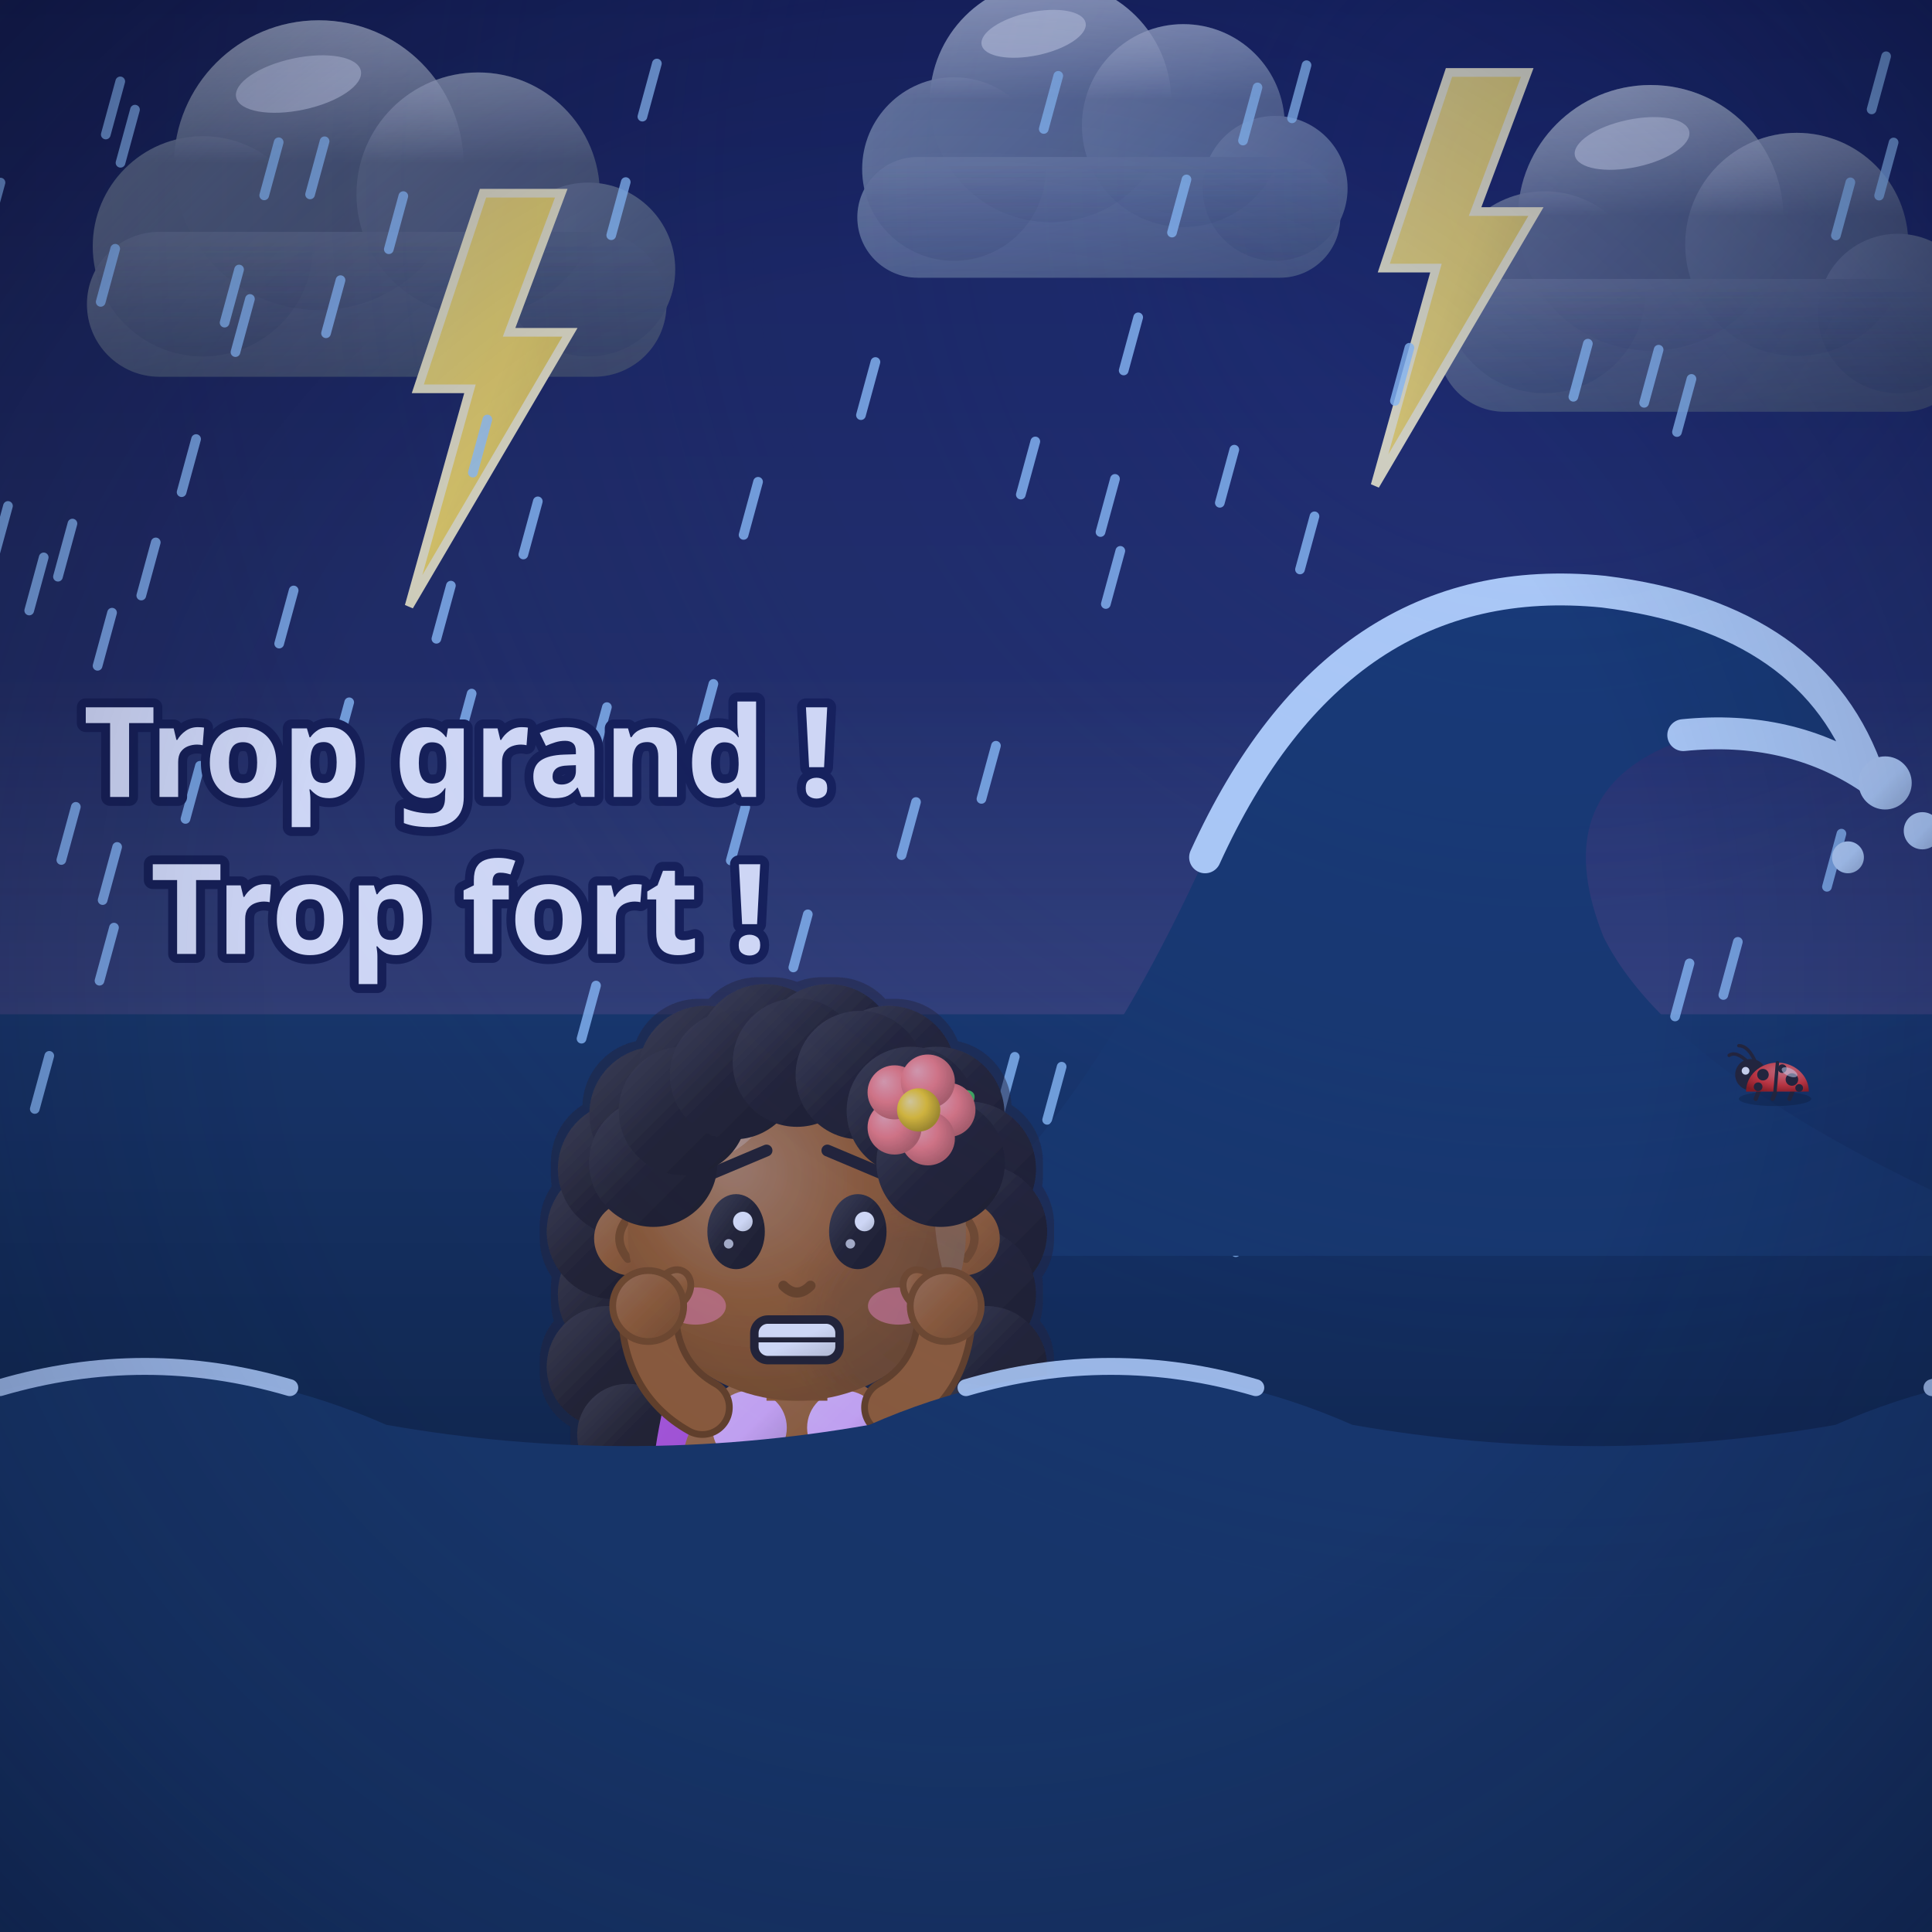
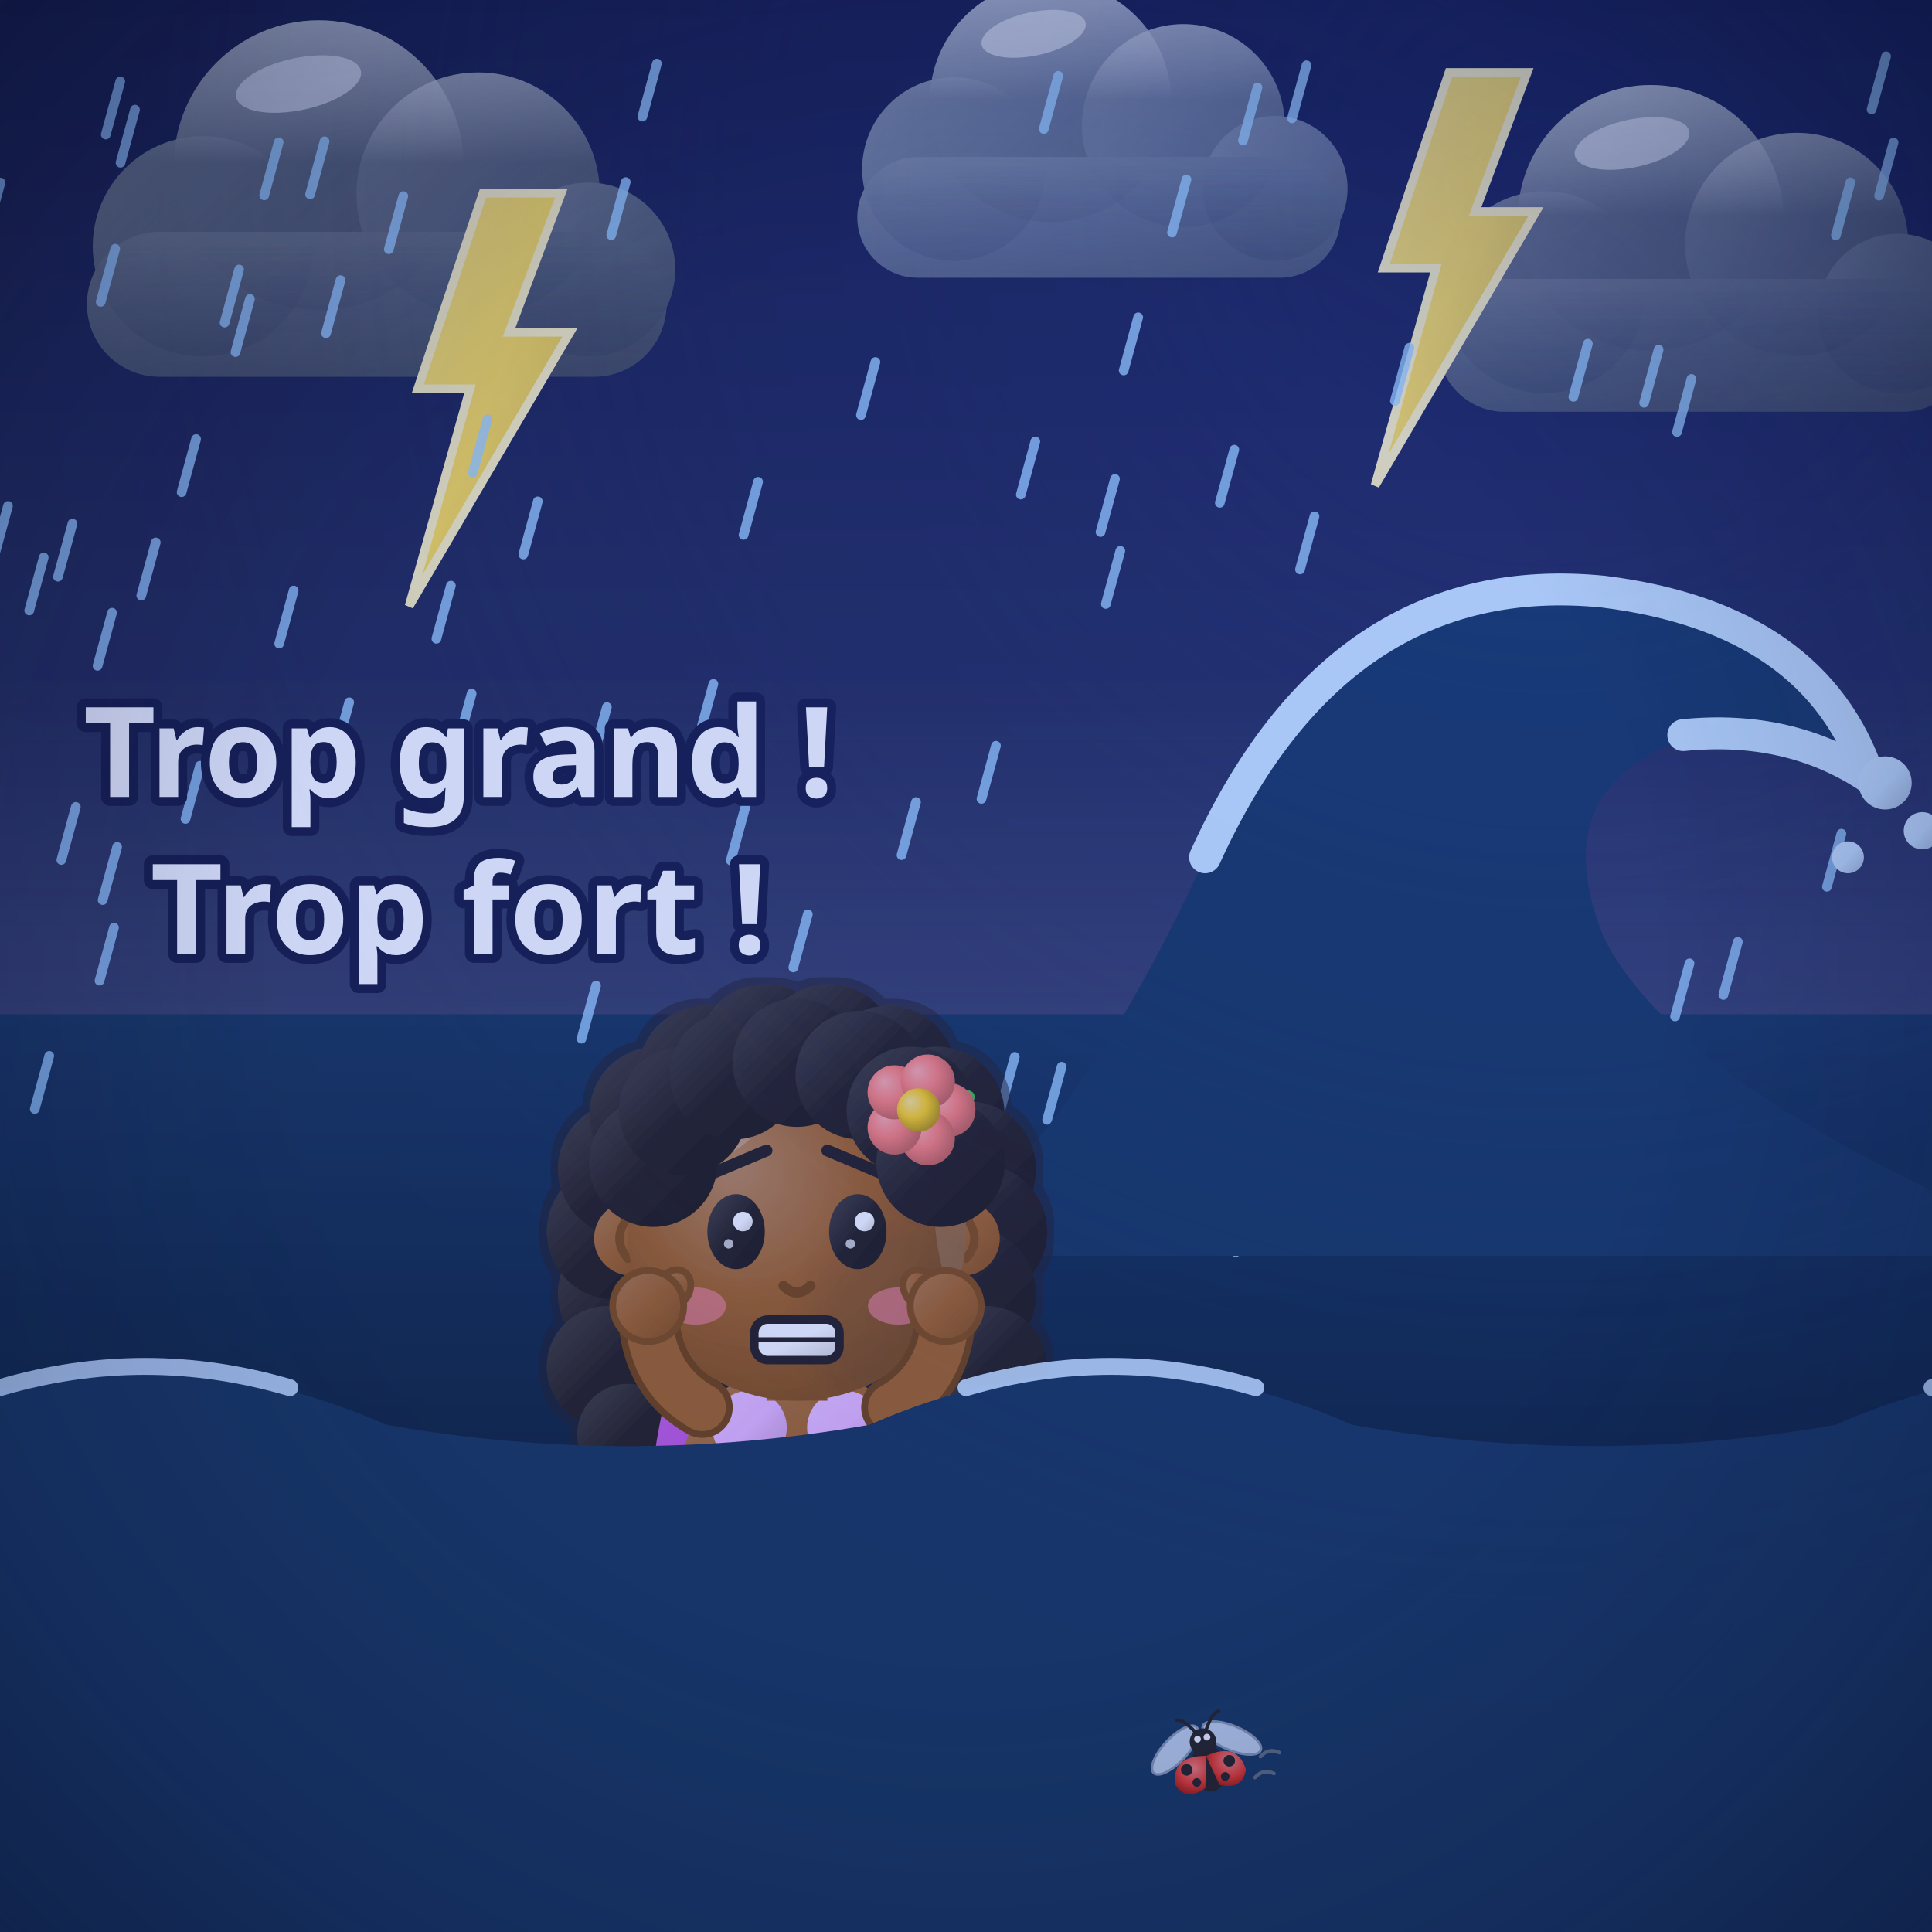
<svg xmlns="http://www.w3.org/2000/svg" viewBox="0 0 800 800" width="800" height="800">
  <defs>
    <linearGradient id="d51" x1="0" y1="0" x2="0" y2="1">
      <stop offset="0" stop-color="#1b2559" />
      <stop offset="0.5" stop-color="#2e3b6e" />
      <stop offset="1" stop-color="#3b4a7d" />
    </linearGradient>
    <linearGradient id="d52" x1="0" y1="0" x2="0" y2="1">
      <stop offset="0" stop-color="#1d3f6e" />
      <stop offset="1" stop-color="#0b1d38" />
    </linearGradient>
    <linearGradient id="vol0044542" x1="0" y1="0" x2="1" y2="1">
      <stop offset="0" stop-color="#ffffff" />
      <stop offset="0.5" stop-color="#fff" />
      <stop offset="1" stop-color="#d6d6d6" />
    </linearGradient>
    <linearGradient id="vol071dd9b" x1="0" y1="0" x2="1" y2="1">
      <stop offset="0" stop-color="#c867e0" />
      <stop offset="0.5" stop-color="#be4bdb" />
      <stop offset="1" stop-color="#9f3fb7" />
    </linearGradient>
    <radialGradient id="vol0786585" cx="0.4" cy="0.3" r="0.8">
      <stop offset="0" stop-color="#ff8787" />
      <stop offset="0.6" stop-color="#f03e3e" />
      <stop offset="1" stop-color="#a61e1e" />
    </radialGradient>
    <linearGradient id="vol0faf7e7" x1="0" y1="-68" x2="0" y2="55" gradientUnits="userSpaceOnUse">
      <stop offset="0" stop-color="#ffffff" stop-opacity="0.5" />
      <stop offset="0.4" stop-color="#ffffff" stop-opacity="0" />
      <stop offset="0.62" stop-color="#1c2a52" stop-opacity="0" />
      <stop offset="1" stop-color="#1c2a52" stop-opacity="0.16" />
    </linearGradient>
    <radialGradient id="vol22f2924" cx="0.4" cy="0.4" r="0.6" fx="0.3" fy="0.3">
      <stop offset="0" stop-color="#ffe99d" />
      <stop offset="0.55" stop-color="#ffd43b" />
      <stop offset="1" stop-color="#bf9f2c" />
    </radialGradient>
    <linearGradient id="vol38c8b34" x1="0" y1="0" x2="1" y2="1">
      <stop offset="0" stop-color="#4c4c59" />
      <stop offset="0.5" stop-color="#2b2b3a" />
      <stop offset="1" stop-color="#242430" />
    </linearGradient>
    <radialGradient id="vol39543c1" cx="0.5" cy="0.5" r="0.5">
      <stop offset="0" stop-color="#1c2a52" stop-opacity="0.095" />
      <stop offset="0.62" stop-color="#1c2a52" stop-opacity="0.084" />
      <stop offset="1" stop-color="#1c2a52" stop-opacity="0" />
    </radialGradient>
    <radialGradient id="vol44d12ae" cx="0.5" cy="0.5" r="0.7">
      <stop offset="0.5" stop-color="#060b24" stop-opacity="0" />
      <stop offset="0.8" stop-color="#060b24" stop-opacity="0.189" />
      <stop offset="1" stop-color="#060b24" stop-opacity="0.42" />
    </radialGradient>
    <linearGradient id="vol735366f" x1="0" y1="0" x2="1" y2="1">
      <stop offset="0" stop-color="#f0c8fa" />
      <stop offset="0.5" stop-color="#eebefa" />
      <stop offset="1" stop-color="#c79fd2" />
    </linearGradient>
    <linearGradient id="vol849d214" x1="0" y1="0" x2="1" y2="1">
      <stop offset="0" stop-color="#838fa6" />
      <stop offset="0.5" stop-color="#6c7a96" />
      <stop offset="1" stop-color="#5a667e" />
    </linearGradient>
    <linearGradient id="vol88cbe44" x1="0" y1="0" x2="1" y2="1">
      <stop offset="0" stop-color="#ffe47e" />
      <stop offset="0.5" stop-color="#ffe066" />
      <stop offset="1" stop-color="#d6bc55" />
    </linearGradient>
    <radialGradient id="volb09a5be" cx="0.4" cy="0.4" r="0.6" fx="0.3" fy="0.3">
      <stop offset="0" stop-color="#ffb1b1" />
      <stop offset="0.55" stop-color="#ff8787" />
      <stop offset="1" stop-color="#cc6c6c" />
    </radialGradient>
    <linearGradient id="volb656bcb" x1="0" y1="0" x2="0" y2="1">
      <stop offset="0.35" stop-color="#8992b1" stop-opacity="0" />
      <stop offset="0.75" stop-color="#8992b1" stop-opacity="0.35" />
      <stop offset="1" stop-color="#8992b1" stop-opacity="0.1" />
    </linearGradient>
    <radialGradient id="volcb17dbb" cx="0.8" cy="0.1" r="0.8">
      <stop offset="0" stop-color="#91a7ff" stop-opacity="0.35" />
      <stop offset="0.55" stop-color="#91a7ff" stop-opacity="0.158" />
      <stop offset="1" stop-color="#91a7ff" stop-opacity="0" />
    </radialGradient>
    <linearGradient id="volcd31d6e" x1="0" y1="0" x2="1" y2="1">
      <stop offset="0" stop-color="#b5815d" />
      <stop offset="0.5" stop-color="#a86a3f" />
      <stop offset="1" stop-color="#8d5934" />
    </linearGradient>
    <linearGradient id="voldf499f5" x1="0" y1="0" x2="1" y2="1">
      <stop offset="0" stop-color="#d7eeff" />
      <stop offset="0.5" stop-color="#d0ebff" />
      <stop offset="1" stop-color="#aec5d6" />
    </linearGradient>
    <linearGradient id="vole143ec3" x1="0" y1="0" x2="1" y2="1">
      <stop offset="0" stop-color="#6cd67e" />
      <stop offset="0.5" stop-color="#51cf66" />
      <stop offset="1" stop-color="#44ad55" />
    </linearGradient>
    <linearGradient id="vole3ca216" x1="0" y1="0" x2="1" y2="1">
      <stop offset="0" stop-color="#767f91" />
      <stop offset="0.5" stop-color="#5c677d" />
      <stop offset="1" stop-color="#4d5669" />
    </linearGradient>
    <radialGradient id="volec2428a" cx="0.4" cy="0.4" r="0.6" fx="0.3" fy="0.3">
      <stop offset="0" stop-color="#bd8f6f" />
      <stop offset="0.55" stop-color="#a86a3f" />
      <stop offset="1" stop-color="#8d5934" />
    </radialGradient>
  </defs>
  <rect x="0" y="0" width="800" height="800" fill="url(#d51)" />
  <rect x="0" y="0" width="800" height="800" fill="url(#volb656bcb)" />
  <g transform="translate(150 90) scale(1.2 1.2)">
    <g>
      <circle cx="-55" cy="10" r="38" fill="url(#vole3ca216)" />
      <circle cx="-15" cy="-18" r="50" fill="url(#vole3ca216)" />
      <circle cx="40" cy="-8" r="42" fill="url(#vole3ca216)" />
      <circle cx="78" cy="18" r="30" fill="url(#vole3ca216)" />
      <rect x="-95" y="5" width="200" height="50" rx="25" fill="url(#vole3ca216)" />
      <circle cx="-55" cy="10" r="38" fill="url(#vol0faf7e7)" />
      <circle cx="-15" cy="-18" r="50" fill="url(#vol0faf7e7)" />
      <circle cx="40" cy="-8" r="42" fill="url(#vol0faf7e7)" />
      <circle cx="78" cy="18" r="30" fill="url(#vol0faf7e7)" />
      <rect x="-95" y="5" width="200" height="50" rx="25" fill="url(#vol0faf7e7)" />
      <ellipse cx="-22" cy="-46" rx="22" ry="9" fill="#ffffff" transform="rotate(-12 -22 -46)" opacity="0.55" />
    </g>
  </g>
  <g transform="translate(450 60)">
    <g>
      <circle cx="-55" cy="10" r="38" fill="url(#vol849d214)" />
      <circle cx="-15" cy="-18" r="50" fill="url(#vol849d214)" />
      <circle cx="40" cy="-8" r="42" fill="url(#vol849d214)" />
      <circle cx="78" cy="18" r="30" fill="url(#vol849d214)" />
      <rect x="-95" y="5" width="200" height="50" rx="25" fill="url(#vol849d214)" />
      <circle cx="-55" cy="10" r="38" fill="url(#vol0faf7e7)" />
      <circle cx="-15" cy="-18" r="50" fill="url(#vol0faf7e7)" />
      <circle cx="40" cy="-8" r="42" fill="url(#vol0faf7e7)" />
      <circle cx="78" cy="18" r="30" fill="url(#vol0faf7e7)" />
      <rect x="-95" y="5" width="200" height="50" rx="25" fill="url(#vol0faf7e7)" />
      <ellipse cx="-22" cy="-46" rx="22" ry="9" fill="#ffffff" transform="rotate(-12 -22 -46)" opacity="0.55" />
    </g>
  </g>
  <g transform="translate(700 110) scale(1.1 1.1)">
    <g>
      <circle cx="-55" cy="10" r="38" fill="url(#vole3ca216)" />
      <circle cx="-15" cy="-18" r="50" fill="url(#vole3ca216)" />
      <circle cx="40" cy="-8" r="42" fill="url(#vole3ca216)" />
      <circle cx="78" cy="18" r="30" fill="url(#vole3ca216)" />
      <rect x="-95" y="5" width="200" height="50" rx="25" fill="url(#vole3ca216)" />
      <circle cx="-55" cy="10" r="38" fill="url(#vol0faf7e7)" />
      <circle cx="-15" cy="-18" r="50" fill="url(#vol0faf7e7)" />
      <circle cx="40" cy="-8" r="42" fill="url(#vol0faf7e7)" />
      <circle cx="78" cy="18" r="30" fill="url(#vol0faf7e7)" />
      <rect x="-95" y="5" width="200" height="50" rx="25" fill="url(#vol0faf7e7)" />
      <ellipse cx="-22" cy="-46" rx="22" ry="9" fill="#ffffff" transform="rotate(-12 -22 -46)" opacity="0.55" />
    </g>
  </g>
  <g transform="translate(600 30) scale(0.9 0.9)">
    <polygon points="0,0 -30,90 -6,90 -34,190 40,64 12,64 36,0" fill="url(#vol88cbe44)" stroke="#fff3bf" stroke-width="4" />
  </g>
  <g transform="translate(200 80) scale(0.9 0.9)">
    <polygon points="0,0 -30,90 -6,90 -34,190 40,64 12,64 36,0" fill="url(#vol88cbe44)" stroke="#fff3bf" stroke-width="4" />
  </g>
  <rect x="0" y="420" width="800" height="380" fill="url(#d52)" />
  <line x1="259.1" y1="75.4" x2="253.1" y2="97.4" stroke="#a5d8ff" stroke-width="4" stroke-linecap="round" opacity="0.8" />
  <line x1="520.7" y1="36.2" x2="514.7" y2="58.2" stroke="#a5d8ff" stroke-width="4" stroke-linecap="round" opacity="0.8" />
  <line x1="428.7" y1="182.8" x2="422.7" y2="204.8" stroke="#a5d8ff" stroke-width="4" stroke-linecap="round" opacity="0.8" />
  <line x1="46.4" y1="253.7" x2="40.4" y2="275.7" stroke="#a5d8ff" stroke-width="4" stroke-linecap="round" opacity="0.8" />
  <line x1="30" y1="216.8" x2="24" y2="238.8" stroke="#a5d8ff" stroke-width="4" stroke-linecap="round" opacity="0.8" />
  <line x1="55.9" y1="45.4" x2="49.9" y2="67.4" stroke="#a5d8ff" stroke-width="4" stroke-linecap="round" opacity="0.8" />
  <line x1="339.6" y1="413.4" x2="333.6" y2="435.4" stroke="#a5d8ff" stroke-width="4" stroke-linecap="round" opacity="0.8" />
  <line x1="99" y1="111.6" x2="93" y2="133.6" stroke="#a5d8ff" stroke-width="4" stroke-linecap="round" opacity="0.8" />
  <line x1="501.9" y1="473.9" x2="495.9" y2="495.9" stroke="#a5d8ff" stroke-width="4" stroke-linecap="round" opacity="0.8" />
  <line x1="461.7" y1="198.3" x2="455.7" y2="220.3" stroke="#a5d8ff" stroke-width="4" stroke-linecap="round" opacity="0.8" />
  <line x1="781" y1="23.3" x2="775" y2="45.3" stroke="#a5d8ff" stroke-width="4" stroke-linecap="round" opacity="0.8" />
  <line x1="686.8" y1="144.8" x2="680.8" y2="166.8" stroke="#a5d8ff" stroke-width="4" stroke-linecap="round" opacity="0.8" />
  <line x1="115.4" y1="58.9" x2="109.4" y2="80.9" stroke="#a5d8ff" stroke-width="4" stroke-linecap="round" opacity="0.8" />
  <line x1="246.8" y1="408.1" x2="240.8" y2="430.1" stroke="#a5d8ff" stroke-width="4" stroke-linecap="round" opacity="0.8" />
  <line x1="144.6" y1="290.8" x2="138.6" y2="312.8" stroke="#a5d8ff" stroke-width="4" stroke-linecap="round" opacity="0.8" />
  <line x1="511.1" y1="186.2" x2="505.1" y2="208.2" stroke="#a5d8ff" stroke-width="4" stroke-linecap="round" opacity="0.8" />
  <line x1="438.2" y1="31.4" x2="432.2" y2="53.4" stroke="#a5d8ff" stroke-width="4" stroke-linecap="round" opacity="0.8" />
  <line x1="47.7" y1="103" x2="41.7" y2="125" stroke="#a5d8ff" stroke-width="4" stroke-linecap="round" opacity="0.8" />
  <line x1="544.3" y1="213.8" x2="538.3" y2="235.8" stroke="#a5d8ff" stroke-width="4" stroke-linecap="round" opacity="0.8" />
  <line x1="251.3" y1="292.8" x2="245.3" y2="314.8" stroke="#a5d8ff" stroke-width="4" stroke-linecap="round" opacity="0.8" />
  <line x1="362.5" y1="149.9" x2="356.5" y2="171.9" stroke="#a5d8ff" stroke-width="4" stroke-linecap="round" opacity="0.8" />
  <line x1="635.5" y1="349.5" x2="629.5" y2="371.5" stroke="#a5d8ff" stroke-width="4" stroke-linecap="round" opacity="0.8" />
  <line x1="195.3" y1="287.2" x2="189.3" y2="309.2" stroke="#a5d8ff" stroke-width="4" stroke-linecap="round" opacity="0.8" />
  <line x1="420.2" y1="437.6" x2="414.2" y2="459.6" stroke="#a5d8ff" stroke-width="4" stroke-linecap="round" opacity="0.8" />
  <line x1="583.6" y1="144" x2="577.6" y2="166" stroke="#a5d8ff" stroke-width="4" stroke-linecap="round" opacity="0.8" />
  <line x1="784.1" y1="59" x2="778.1" y2="81" stroke="#a5d8ff" stroke-width="4" stroke-linecap="round" opacity="0.8" />
  <line x1="334.5" y1="378.6" x2="328.5" y2="400.6" stroke="#a5d8ff" stroke-width="4" stroke-linecap="round" opacity="0.8" />
  <line x1="121.6" y1="244.5" x2="115.6" y2="266.5" stroke="#a5d8ff" stroke-width="4" stroke-linecap="round" opacity="0.8" />
  <line x1="31.4" y1="334.1" x2="25.4" y2="356.1" stroke="#a5d8ff" stroke-width="4" stroke-linecap="round" opacity="0.8" />
  <line x1="611.7" y1="286.5" x2="605.7" y2="308.5" stroke="#a5d8ff" stroke-width="4" stroke-linecap="round" opacity="0.8" />
  <line x1="700.4" y1="156.9" x2="694.4" y2="178.9" stroke="#a5d8ff" stroke-width="4" stroke-linecap="round" opacity="0.8" />
  <line x1="556.2" y1="297.2" x2="550.2" y2="319.2" stroke="#a5d8ff" stroke-width="4" stroke-linecap="round" opacity="0.8" />
  <line x1="463.9" y1="228.1" x2="457.9" y2="250.1" stroke="#a5d8ff" stroke-width="4" stroke-linecap="round" opacity="0.8" />
  <line x1="672" y1="472.3" x2="666" y2="494.3" stroke="#a5d8ff" stroke-width="4" stroke-linecap="round" opacity="0.8" />
  <line x1="379.3" y1="332.1" x2="373.3" y2="354.1" stroke="#a5d8ff" stroke-width="4" stroke-linecap="round" opacity="0.8" />
  <line x1="48.5" y1="350.7" x2="42.5" y2="372.7" stroke="#a5d8ff" stroke-width="4" stroke-linecap="round" opacity="0.8" />
  <line x1="517.7" y1="496.5" x2="511.7" y2="518.5" stroke="#a5d8ff" stroke-width="4" stroke-linecap="round" opacity="0.8" />
  <line x1="657.5" y1="142.3" x2="651.5" y2="164.3" stroke="#a5d8ff" stroke-width="4" stroke-linecap="round" opacity="0.8" />
  <line x1="308.6" y1="334.3" x2="302.6" y2="356.3" stroke="#a5d8ff" stroke-width="4" stroke-linecap="round" opacity="0.8" />
  <line x1="18.1" y1="230.8" x2="12.1" y2="252.8" stroke="#a5d8ff" stroke-width="4" stroke-linecap="round" opacity="0.8" />
  <line x1="134.4" y1="58.5" x2="128.4" y2="80.5" stroke="#a5d8ff" stroke-width="4" stroke-linecap="round" opacity="0.8" />
  <line x1="47.2" y1="384.1" x2="41.2" y2="406.1" stroke="#a5d8ff" stroke-width="4" stroke-linecap="round" opacity="0.8" />
  <line x1="103.5" y1="123.8" x2="97.5" y2="145.8" stroke="#a5d8ff" stroke-width="4" stroke-linecap="round" opacity="0.8" />
  <line x1="312.8" y1="435.7" x2="306.8" y2="457.7" stroke="#a5d8ff" stroke-width="4" stroke-linecap="round" opacity="0.8" />
  <line x1="64.5" y1="224.6" x2="58.5" y2="246.6" stroke="#a5d8ff" stroke-width="4" stroke-linecap="round" opacity="0.8" />
  <line x1="439.6" y1="441.7" x2="433.6" y2="463.7" stroke="#a5d8ff" stroke-width="4" stroke-linecap="round" opacity="0.8" />
  <line x1="655.4" y1="432" x2="649.4" y2="454" stroke="#a5d8ff" stroke-width="4" stroke-linecap="round" opacity="0.8" />
  <line x1="222.7" y1="207.6" x2="216.7" y2="229.6" stroke="#a5d8ff" stroke-width="4" stroke-linecap="round" opacity="0.8" />
  <line x1="287" y1="442.1" x2="281" y2="464.1" stroke="#a5d8ff" stroke-width="4" stroke-linecap="round" opacity="0.8" />
  <line x1="766.2" y1="75.5" x2="760.2" y2="97.5" stroke="#a5d8ff" stroke-width="4" stroke-linecap="round" opacity="0.8" />
  <line x1="141" y1="116" x2="135" y2="138" stroke="#a5d8ff" stroke-width="4" stroke-linecap="round" opacity="0.8" />
  <line x1="186.7" y1="242.5" x2="180.7" y2="264.5" stroke="#a5d8ff" stroke-width="4" stroke-linecap="round" opacity="0.8" />
  <line x1="471.3" y1="131.4" x2="465.3" y2="153.4" stroke="#a5d8ff" stroke-width="4" stroke-linecap="round" opacity="0.8" />
  <line x1="3.3" y1="209.5" x2="-2.7" y2="231.5" stroke="#a5d8ff" stroke-width="4" stroke-linecap="round" opacity="0.8" />
  <line x1="295.4" y1="283.2" x2="289.4" y2="305.2" stroke="#a5d8ff" stroke-width="4" stroke-linecap="round" opacity="0.8" />
  <line x1="762.5" y1="345.2" x2="756.5" y2="367.2" stroke="#a5d8ff" stroke-width="4" stroke-linecap="round" opacity="0.8" />
  <line x1="412.4" y1="308.8" x2="406.4" y2="330.8" stroke="#a5d8ff" stroke-width="4" stroke-linecap="round" opacity="0.8" />
  <line x1="541" y1="27" x2="535" y2="49" stroke="#a5d8ff" stroke-width="4" stroke-linecap="round" opacity="0.8" />
  <line x1="719.6" y1="390" x2="713.6" y2="412" stroke="#a5d8ff" stroke-width="4" stroke-linecap="round" opacity="0.8" />
  <line x1="699.6" y1="398.9" x2="693.6" y2="420.9" stroke="#a5d8ff" stroke-width="4" stroke-linecap="round" opacity="0.8" />
  <line x1="313.9" y1="199.5" x2="307.9" y2="221.5" stroke="#a5d8ff" stroke-width="4" stroke-linecap="round" opacity="0.8" />
  <line x1="82.8" y1="317.1" x2="76.8" y2="339.1" stroke="#a5d8ff" stroke-width="4" stroke-linecap="round" opacity="0.8" />
  <line x1="49.8" y1="33.7" x2="43.8" y2="55.7" stroke="#a5d8ff" stroke-width="4" stroke-linecap="round" opacity="0.8" />
  <line x1="167" y1="81.2" x2="161" y2="103.2" stroke="#a5d8ff" stroke-width="4" stroke-linecap="round" opacity="0.8" />
  <line x1="272" y1="26.3" x2="266" y2="48.3" stroke="#a5d8ff" stroke-width="4" stroke-linecap="round" opacity="0.8" />
  <line x1="0.2" y1="75.6" x2="-5.8" y2="97.6" stroke="#a5d8ff" stroke-width="4" stroke-linecap="round" opacity="0.8" />
  <line x1="81.2" y1="181.8" x2="75.2" y2="203.8" stroke="#a5d8ff" stroke-width="4" stroke-linecap="round" opacity="0.8" />
  <line x1="20.4" y1="437.2" x2="14.4" y2="459.2" stroke="#a5d8ff" stroke-width="4" stroke-linecap="round" opacity="0.8" />
  <line x1="491.3" y1="74.3" x2="485.3" y2="96.3" stroke="#a5d8ff" stroke-width="4" stroke-linecap="round" opacity="0.8" />
  <line x1="201.8" y1="173.7" x2="195.8" y2="195.7" stroke="#a5d8ff" stroke-width="4" stroke-linecap="round" opacity="0.8" />
  <g transform="translate(620 520) scale(1.1 1.1)">
    <path d="M -220 0 Q -160 -40 -110 -150 Q -60 -260 40 -250 Q 120 -240 140 -180 Q 100 -210 60 -190 Q 20 -170 40 -120 Q 70 -60 220 0 Z" fill="#1d3f6e" />
    <path d="M -110 -150 Q -60 -260 40 -250 Q 120 -240 140 -180 Q 110 -200 70 -196" fill="none" stroke="#d0ebff" stroke-width="12" stroke-linecap="round" stroke-linejoin="round" />
    <circle cx="146" cy="-178" r="10" fill="url(#voldf499f5)" />
    <circle cx="160" cy="-160" r="7" fill="url(#voldf499f5)" />
    <circle cx="132" cy="-150" r="6" fill="url(#voldf499f5)" />
  </g>
  <g transform="translate(330 720) scale(1.4 1.4)">
    <filter id="c54" x="-15%" y="-15%" width="130%" height="130%">
      <feMorphology in="SourceAlpha" operator="dilate" radius="1.98" result="e" />
      <feFlood flood-color="#2b2b3a" flood-opacity="0.5" />
      <feComposite in2="e" operator="in" result="o" />
      <feMerge>
        <feMergeNode in="o" />
        <feMergeNode in="SourceGraphic" />
      </feMerge>
    </filter>
    <g filter="url(#c54)">
      <g>
        <circle cx="-50.7" cy="-131.5" r="20" fill="url(#vol38c8b34)" />
        <circle cx="-54" cy="-150" r="20" fill="url(#vol38c8b34)" />
        <circle cx="-50.7" cy="-168.5" r="20" fill="url(#vol38c8b34)" />
        <circle cx="-41.4" cy="-184.7" r="20" fill="url(#vol38c8b34)" />
        <circle cx="-27" cy="-196.8" r="20" fill="url(#vol38c8b34)" />
        <circle cx="-9.4" cy="-203.2" r="20" fill="url(#vol38c8b34)" />
        <circle cx="9.4" cy="-203.2" r="20" fill="url(#vol38c8b34)" />
        <circle cx="27" cy="-196.8" r="20" fill="url(#vol38c8b34)" />
        <circle cx="41.4" cy="-184.7" r="20" fill="url(#vol38c8b34)" />
        <circle cx="50.7" cy="-168.5" r="20" fill="url(#vol38c8b34)" />
        <circle cx="54" cy="-150" r="20" fill="url(#vol38c8b34)" />
        <circle cx="50.7" cy="-131.5" r="20" fill="url(#vol38c8b34)" />
        <circle cx="-56" cy="-110" r="18" fill="url(#vol38c8b34)" />
        <circle cx="-50" cy="-90" r="15" fill="url(#vol38c8b34)" />
        <circle cx="56" cy="-110" r="18" fill="url(#vol38c8b34)" />
        <circle cx="50" cy="-90" r="15" fill="url(#vol38c8b34)" />
      </g>
      <g>
        <g>
          <path d="M -40 -96 Q -52 -40 -20 -10 Q 0 10 18 30 L 30 20 Q 40 -20 40 -96 Z" fill="url(#vol071dd9b)" />
          <path d="M -32 -80 q 10 8 20 0 q 10 8 20 0" fill="none" stroke="#983caf" stroke-width="3" stroke-linecap="round" stroke-linejoin="round" />
          <path d="M -28 -60 q 10 8 20 0 q 10 8 20 0" fill="none" stroke="#983caf" stroke-width="3" stroke-linecap="round" stroke-linejoin="round" />
          <path d="M -24 -40 q 10 8 20 0 q 10 8 20 0" fill="none" stroke="#983caf" stroke-width="3" stroke-linecap="round" stroke-linejoin="round" />
          <path d="M -20 -20 q 10 8 20 0 q 10 8 20 0" fill="none" stroke="#983caf" stroke-width="3" stroke-linecap="round" stroke-linejoin="round" />
          <path d="M 20 22 Q -20 30 -44 16 Q -20 54 22 34 Q 50 60 84 44 Q 56 30 30 22 Z" fill="url(#vol735366f)" />
        </g>
        <ellipse cx="0" cy="-80" rx="34" ry="30" fill="url(#volcd31d6e)" />
        <g>
          <circle cx="-14" cy="-92" r="11" fill="url(#vol735366f)" />
          <circle cx="14" cy="-92" r="11" fill="url(#vol735366f)" />
        </g>
      </g>
      <g>
        <rect x="-9" y="-116" width="18" height="16" fill="url(#volcd31d6e)" />
        <ellipse cx="0" cy="-106" rx="10" ry="4" fill="#865432" opacity="0.7" />
      </g>
      <g>
        <g>
          <circle cx="-49" cy="-148" r="11" fill="url(#volcd31d6e)" />
          <path d="M -50 -154 Q -55 -148 -50 -142" fill="none" stroke="#865432" stroke-width="2.5" stroke-linecap="round" stroke-linejoin="round" />
          <circle cx="49" cy="-148" r="11" fill="url(#volcd31d6e)" />
          <path d="M 50 -154 Q 55 -148 50 -142" fill="none" stroke="#865432" stroke-width="2.5" stroke-linecap="round" stroke-linejoin="round" />
        </g>
        <circle cx="0" cy="-150" r="50" fill="url(#volec2428a)" />
        <clipPath id="k53">
          <circle cx="0" cy="-150" r="50" fill="#000" />
        </clipPath>
        <g clip-path="url(#k53)">
          <ellipse cx="36" cy="-124" rx="40" ry="38" fill="url(#vol39543c1)" />
          <ellipse cx="51" cy="-140" rx="8" ry="26" fill="#fff4e6" transform="rotate(-15 51 -140)" opacity="0.16" />
          <ellipse cx="-22" cy="-180" rx="13" ry="7" fill="#fff" transform="rotate(-30 -22 -180)" opacity="0.24" />
        </g>
        <ellipse cx="-30" cy="-128" rx="9" ry="5.5" fill="#ff8fab" opacity="0.6" />
        <ellipse cx="30" cy="-128" rx="9" ry="5.5" fill="#ff8fab" opacity="0.6" />
        <ellipse cx="-18" cy="-150" rx="8.5" ry="11.1" fill="url(#vol38c8b34)" />
        <circle cx="-16" cy="-153" r="2.9" fill="url(#vol0044542)" />
        <circle cx="-20.2" cy="-146.4" r="1.4" fill="#fff" opacity="0.75" />
        <ellipse cx="18" cy="-150" rx="8.5" ry="11.1" fill="url(#vol38c8b34)" />
        <circle cx="20" cy="-153" r="2.9" fill="url(#vol0044542)" />
        <circle cx="15.8" cy="-146.4" r="1.4" fill="#fff" opacity="0.75" />
        <line x1="-28" y1="-166" x2="-9" y2="-174" stroke="#2b2b3a" stroke-width="3.5" stroke-linecap="round" />
        <line x1="28" y1="-166" x2="9" y2="-174" stroke="#2b2b3a" stroke-width="3.5" stroke-linecap="round" />
        <path d="M -4 -134 Q 0 -130 4 -134" fill="none" stroke="#7e4f2f" stroke-width="3" stroke-linecap="round" stroke-linejoin="round" />
        <rect x="-12.6" y="-124" width="25.2" height="12" rx="4" fill="url(#vol0044542)" stroke="#2b2b3a" stroke-width="2.5" />
        <line x1="-11.7" y1="-118" x2="11.7" y2="-118" stroke="#2b2b3a" stroke-width="1.5" stroke-linecap="round" />
        <g>
          <circle cx="-42.5" cy="-170.4" r="19" fill="url(#vol38c8b34)" />
          <circle cx="-33.7" cy="-185.7" r="19" fill="url(#vol38c8b34)" />
          <circle cx="-18.6" cy="-196.3" r="19" fill="url(#vol38c8b34)" />
          <circle cx="0" cy="-200" r="19" fill="url(#vol38c8b34)" />
          <circle cx="18.6" cy="-196.3" r="19" fill="url(#vol38c8b34)" />
          <circle cx="33.7" cy="-185.7" r="19" fill="url(#vol38c8b34)" />
          <circle cx="42.5" cy="-170.4" r="19" fill="url(#vol38c8b34)" />
        </g>
        <g transform="translate(36 -186) scale(0.8 0.8)">
          <line x1="0" y1="0" x2="0" y2="0" stroke="#40c057" stroke-width="5" stroke-linecap="round" />
          <ellipse cx="10" cy="0" rx="12" ry="5" fill="url(#vole143ec3)" transform="rotate(-30 10 0)" />
          <circle cx="11" cy="0" r="10" fill="url(#volb09a5be)" />
          <circle cx="3.4" cy="10.5" r="10" fill="url(#volb09a5be)" />
          <circle cx="-8.9" cy="6.5" r="10" fill="url(#volb09a5be)" />
          <circle cx="-8.9" cy="-6.5" r="10" fill="url(#volb09a5be)" />
          <circle cx="3.4" cy="-10.5" r="10" fill="url(#volb09a5be)" />
          <circle cx="0" cy="0" r="8" fill="url(#vol22f2924)" />
        </g>
      </g>
      <path d="M -28 -98 Q -44 -107 -44 -128" fill="none" stroke="#784c2d" stroke-width="18" stroke-linecap="round" stroke-linejoin="round" />
      <path d="M -28 -98 Q -44 -107 -44 -128" fill="none" stroke="#a86a3f" stroke-width="14" stroke-linecap="round" stroke-linejoin="round" />
      <path d="M 28 -98 Q 44 -107 44 -128" fill="none" stroke="#784c2d" stroke-width="18" stroke-linecap="round" stroke-linejoin="round" />
      <path d="M 28 -98 Q 44 -107 44 -128" fill="none" stroke="#a86a3f" stroke-width="14" stroke-linecap="round" stroke-linejoin="round" />
      <ellipse cx="-36.4" cy="-133.2" rx="4.7" ry="5.8" fill="url(#volcd31d6e)" transform="rotate(30 -36.4 -133.2)" stroke="#865432" stroke-width="2" />
      <circle cx="-44" cy="-128" r="10.5" fill="url(#volcd31d6e)" stroke="#865432" stroke-width="2" />
      <ellipse cx="36.4" cy="-133.2" rx="4.7" ry="5.8" fill="url(#volcd31d6e)" transform="rotate(-30 36.4 -133.2)" stroke="#865432" stroke-width="2" />
      <circle cx="44" cy="-128" r="10.5" fill="url(#volcd31d6e)" stroke="#865432" stroke-width="2" />
    </g>
  </g>
  <path d="M -40 590 Q 60.0 546 160 590 Q 260.0 607.6 360 590 Q 460.0 546 560 590 Q 660.0 607.6 760 590 Q 860.0 546 960 590 L 840 800 L -40 800 Z" fill="#1d3f6e" />
  <path d="M 0.0 574.6 Q 60.0 557.0 120.0 574.6" fill="none" stroke="#d0ebff" stroke-width="7" stroke-linecap="round" stroke-linejoin="round" opacity="0.9" />
  <path d="M 400.0 574.6 Q 460.0 557.0 520.0 574.6" fill="none" stroke="#d0ebff" stroke-width="7" stroke-linecap="round" stroke-linejoin="round" opacity="0.9" />
  <path d="M 800.0 574.6 Q 860.0 557.0 920.0 574.6" fill="none" stroke="#d0ebff" stroke-width="7" stroke-linecap="round" stroke-linejoin="round" opacity="0.9" />
  <text x="190" y="330" font-family="Fredoka, Andika, sans-serif" font-weight="700" font-size="52" text-anchor="middle" fill="#fff" stroke="#1b2559" stroke-width="7.4" stroke-linejoin="round" paint-order="stroke">Trop grand !</text>
  <text x="190" y="395" font-family="Fredoka, Andika, sans-serif" font-weight="700" font-size="52" text-anchor="middle" fill="#fff" stroke="#1b2559" stroke-width="7.4" stroke-linejoin="round" paint-order="stroke">Trop fort !</text>
-   <g transform="translate(736 454) scale(-1 1)">
+   <g transform="translate(500 730) rotate(-12) scale(-1 1)">
    <g data-relief="non">
-       <ellipse cx="1" cy="1" rx="15" ry="3" fill="#000" opacity="0.18" />
-       <line x1="-7" y1="-4" x2="-5" y2="1" stroke="#2b2b3a" stroke-width="1.8" stroke-linecap="round" />
-       <line x1="0" y1="-4" x2="2" y2="1" stroke="#2b2b3a" stroke-width="1.8" stroke-linecap="round" />
-       <line x1="7" y1="-4" x2="9" y2="1" stroke="#2b2b3a" stroke-width="1.8" stroke-linecap="round" />
-       <circle cx="11" cy="-9" r="6.5" fill="#2b2b3a" />
-       <circle cx="13.2" cy="-10.6" r="1.6" fill="#fff" />
-       <path d="M 9 -14 Q 12 -21 16 -21 M 12 -14 Q 17 -19 20 -17" fill="none" stroke="#2b2b3a" stroke-width="1.4" stroke-linecap="round" stroke-linejoin="round" />
-       <path d="M -13 -2 A 13 12 0 0 1 13 -2 Z" fill="url(#vol0786585)" />
-       <line x1="0" y1="-14" x2="1" y2="-2" stroke="#2b2b3a" stroke-width="1.4" stroke-linecap="round" />
-       <circle cx="-6" cy="-7" r="2.6" fill="#2b2b3a" />
-       <circle cx="6" cy="-9" r="2.4" fill="#2b2b3a" />
-       <circle cx="-2" cy="-11.5" r="1.8" fill="#2b2b3a" />
-       <circle cx="8" cy="-4" r="1.8" fill="#2b2b3a" />
-       <circle cx="-9" cy="-3.5" r="1.6" fill="#2b2b3a" />
-       <ellipse cx="-5" cy="-10" rx="3.5" ry="1.6" fill="#fff" transform="rotate(-25 -5 -10)" opacity="0.55" />
+       <ellipse cx="-12" cy="-8" rx="13" ry="5" fill="#e7f5ff" transform="rotate(-35 -12 -8)" opacity="0.85" stroke="#a5b4c8" stroke-width="1" />
+       <ellipse cx="12" cy="-8" rx="13" ry="5" fill="#e7f5ff" transform="rotate(35 12 -8)" opacity="0.85" stroke="#a5b4c8" stroke-width="1" />
+       <ellipse cx="0" cy="2" rx="7" ry="10" fill="#2b2b3a" />
+       <circle cx="0" cy="-9" r="5.5" fill="#2b2b3a" />
+       <circle cx="-2" cy="-10.5" r="1.4" fill="#fff" />
+       <circle cx="2" cy="-10.5" r="1.4" fill="#fff" />
+       <path d="M -2 -13 Q -6 -20 -9 -20 M 2 -13 Q 6 -20 9 -20" fill="none" stroke="#2b2b3a" stroke-width="1.4" stroke-linecap="round" stroke-linejoin="round" />
+       <path d="M 0 -3 Q -14 -6 -15 6 Q -12 14 -3 10 Z" fill="url(#vol0786585)" />
+       <circle cx="-9" cy="1" r="2.4" fill="#2b2b3a" />
+       <circle cx="-6" cy="7" r="1.8" fill="#2b2b3a" />
+       <path d="M 0 -3 Q 14 -6 15 6 Q 12 14 3 10 Z" fill="url(#vol0786585)" />
+       <circle cx="9" cy="1" r="2.4" fill="#2b2b3a" />
+       <circle cx="6" cy="7" r="1.8" fill="#2b2b3a" />
+       <path d="M -26 10 q 4 -3 8 0 M -30 2 q 4 -3 8 0" fill="none" stroke="#868e96" stroke-width="1.5" stroke-linecap="round" stroke-linejoin="round" opacity="0.7" />
    </g>
  </g>
  <g data-finition="teinte">
    <rect x="0" y="0" width="800" height="800" fill="#cdd5f4" style="mix-blend-mode:multiply" />
  </g>
  <g data-finition="oui">
    <rect x="0" y="0" width="800" height="800" fill="url(#volcb17dbb)" style="mix-blend-mode:soft-light" />
    <rect x="0" y="0" width="800" height="800" fill="url(#vol44d12ae)" />
  </g>
</svg>
